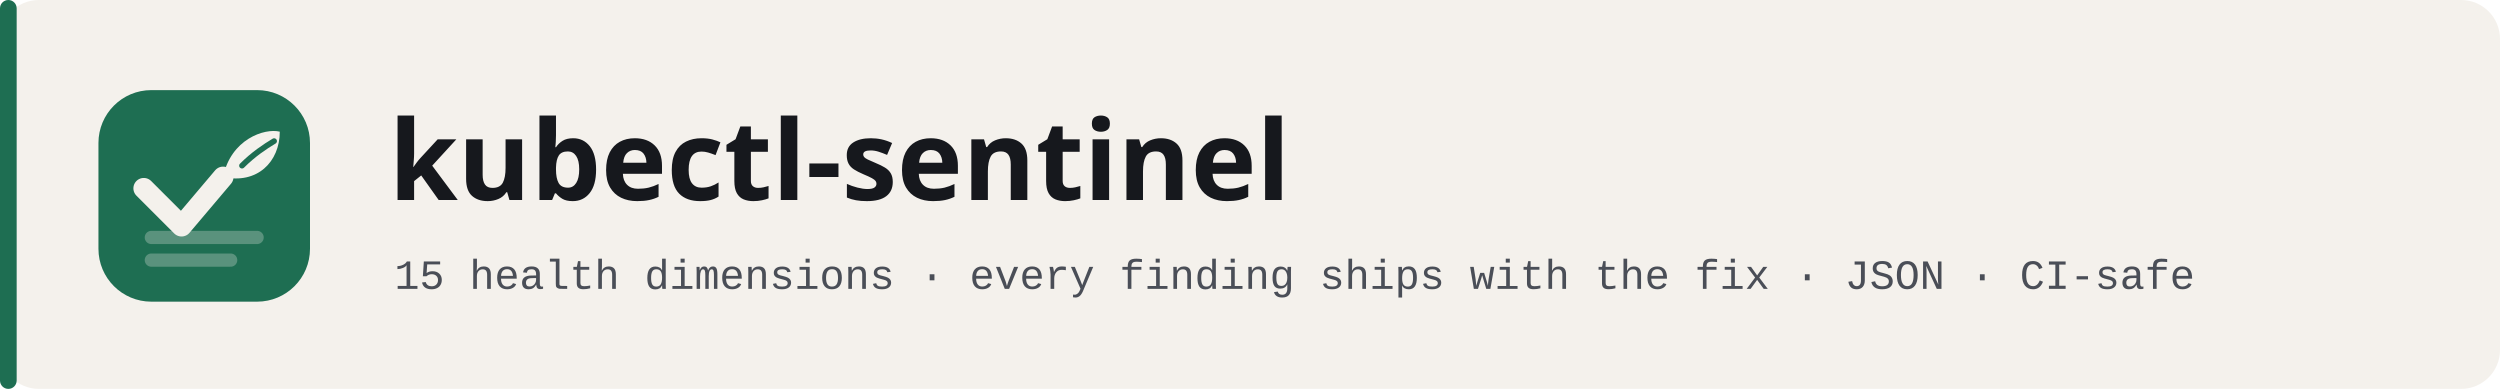
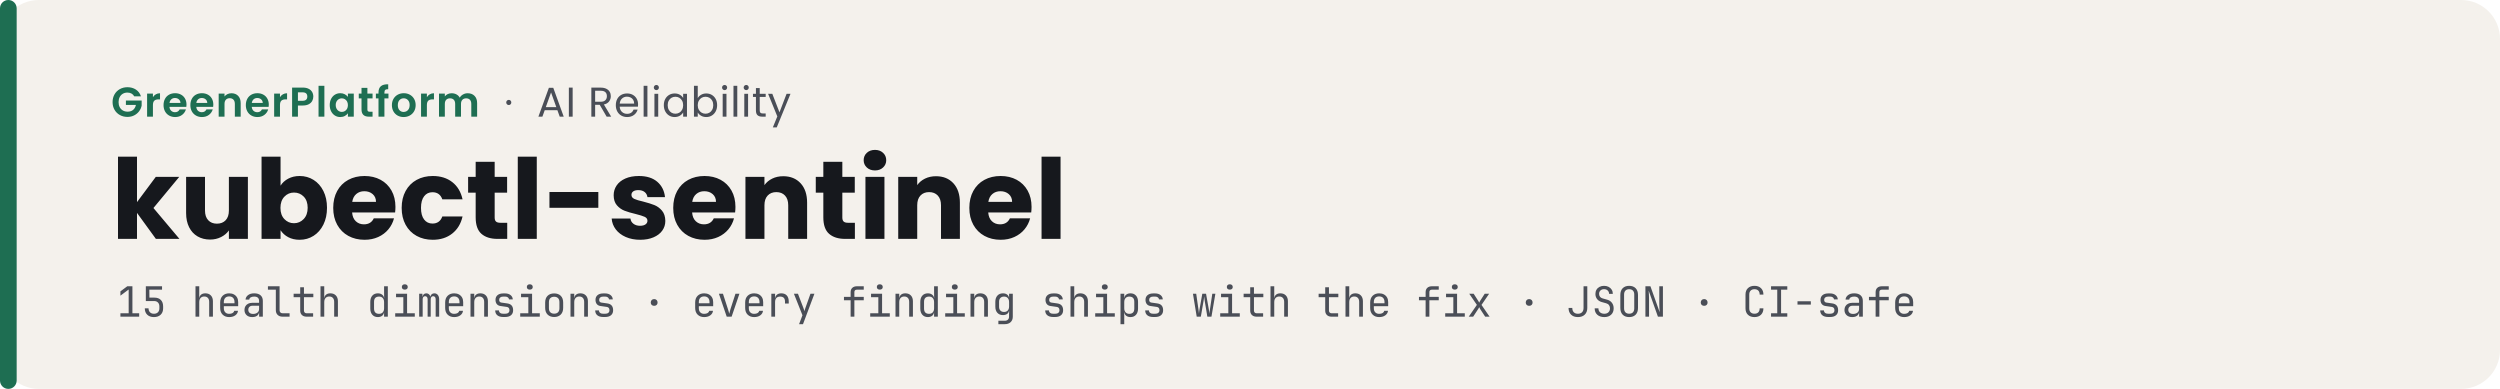
- <svg xmlns="http://www.w3.org/2000/svg" viewBox="0 0 900 140" width="900" height="140">
+ <svg xmlns="http://www.w3.org/2000/svg" viewBox="0 0 900 140" width="900" height="140" role="img" aria-label="kubectl-sentinel — GreenerPlatform">
  <rect width="900" height="140" rx="14" fill="#F4F1EC" />
  <rect x="0" y="0" width="6" height="140" rx="3" fill="#1E6E52" />
-   <g transform="translate(30,27) scale(0.68)">
-     <rect x="8" y="8" width="112" height="112" rx="28" fill="#1E6E52" />
-     <g fill="none" stroke="#F4F1EC" stroke-width="7" stroke-linecap="round" opacity="0.28">
-       <line x1="36" y1="86" x2="92" y2="86" />
-       <line x1="36" y1="98" x2="78" y2="98" />
-     </g>
-     <path d="M32 60 L52 80 L74 54" fill="none" stroke="#F4F1EC" stroke-width="11" stroke-linecap="round" stroke-linejoin="round" />
-     <path d="M74 54 C 78 34, 96 28, 104 30 C 104 46, 92 58, 74 54 Z" fill="#F4F1EC" />
-     <path d="M84 48 C 90 42, 96 38, 101 35" fill="none" stroke="#1E6E52" stroke-width="3" stroke-linecap="round" />
-   </g>
-   <text x="140" y="72" font-family="'Poppins','Segoe UI',system-ui,sans-serif" font-size="40" font-weight="700" fill="#16181D">kubectl-sentinel</text>
-   <text x="142" y="104" font-family="'JetBrains Mono','Courier New',monospace" font-size="15" fill="#4A4E57">15 health dimensions · every finding ships with the fix · JSON · CI-safe</text>
+   <path d="M48.325 34.68Q47.965 34.02 47.335 33.675Q46.705 33.33 45.865 33.33Q44.935 33.33 44.215 33.75Q43.495 34.17 43.09 34.95Q42.685 35.73 42.685 36.75Q42.685 37.8 43.097 38.58Q43.51 39.36 44.245 39.78Q44.98 40.2 45.955 40.2Q47.155 40.2 47.92 39.562Q48.685 38.925 48.925 37.785H45.325V36.18H50.995V38.01Q50.785 39.105 50.095 40.035Q49.405 40.965 48.317 41.528Q47.23 42.09 45.88 42.09Q44.365 42.09 43.142 41.407Q41.92 40.725 41.222 39.51Q40.525 38.295 40.525 36.75Q40.525 35.205 41.222 33.983Q41.92 32.76 43.142 32.078Q44.365 31.395 45.865 31.395Q47.635 31.395 48.94 32.258Q50.245 33.12 50.74 34.68Z M57.605 33.57V35.775H57.05Q56.06 35.775 55.558 36.24Q55.055 36.705 55.055 37.86V42.0H52.955V33.69H55.055V34.98Q55.46 34.32 56.112 33.945Q56.765 33.57 57.605 33.57Z M67.08 38.475H61.005Q61.08 39.375 61.635 39.885Q62.19 40.395 63 40.395Q64.17 40.395 64.665 39.39H66.93Q66.57 40.59 65.55 41.362Q64.53 42.135 63.045 42.135Q61.845 42.135 60.892 41.602Q59.94 41.07 59.407 40.095Q58.875 39.12 58.875 37.845Q58.875 36.555 59.4 35.58Q59.925 34.605 60.87 34.08Q61.815 33.555 63.045 33.555Q64.23 33.555 65.167 34.065Q66.105 34.575 66.623 35.513Q67.14 36.45 67.14 37.665Q67.14 38.115 67.08 38.475ZM64.965 37.065Q64.95 36.255 64.38 35.767Q63.81 35.28 62.985 35.28Q62.205 35.28 61.672 35.752Q61.14 36.225 61.02 37.065Z M76.735 38.475H70.66Q70.735 39.375 71.29 39.885Q71.845 40.395 72.655 40.395Q73.825 40.395 74.32 39.39H76.585Q76.225 40.59 75.205 41.362Q74.185 42.135 72.7 42.135Q71.5 42.135 70.547 41.602Q69.595 41.07 69.062 40.095Q68.53 39.12 68.53 37.845Q68.53 36.555 69.055 35.58Q69.58 34.605 70.525 34.08Q71.47 33.555 72.7 33.555Q73.885 33.555 74.822 34.065Q75.76 34.575 76.278 35.513Q76.795 36.45 76.795 37.665Q76.795 38.115 76.735 38.475ZM74.62 37.065Q74.605 36.255 74.035 35.767Q73.465 35.28 72.64 35.28Q71.86 35.28 71.328 35.752Q70.795 36.225 70.675 37.065Z M86.645 37.125V42.0H84.545V37.41Q84.545 36.42 84.05 35.888Q83.555 35.355 82.7 35.355Q81.83 35.355 81.328 35.888Q80.825 36.42 80.825 37.41V42.0H78.725V33.69H80.825V34.725Q81.245 34.185 81.898 33.877Q82.55 33.57 83.33 33.57Q84.815 33.57 85.73 34.508Q86.645 35.445 86.645 37.125Z M96.705 38.475H90.63Q90.705 39.375 91.26 39.885Q91.815 40.395 92.625 40.395Q93.795 40.395 94.29 39.39H96.555Q96.195 40.59 95.175 41.362Q94.155 42.135 92.67 42.135Q91.47 42.135 90.517 41.602Q89.565 41.07 89.032 40.095Q88.5 39.12 88.5 37.845Q88.5 36.555 89.025 35.58Q89.55 34.605 90.495 34.08Q91.44 33.555 92.67 33.555Q93.855 33.555 94.792 34.065Q95.73 34.575 96.248 35.513Q96.765 36.45 96.765 37.665Q96.765 38.115 96.705 38.475ZM94.59 37.065Q94.575 36.255 94.005 35.767Q93.435 35.28 92.61 35.28Q91.83 35.28 91.297 35.752Q90.765 36.225 90.645 37.065Z M103.345 33.57V35.775H102.79Q101.8 35.775 101.297 36.24Q100.795 36.705 100.795 37.86V42.0H98.695V33.69H100.795V34.98Q101.2 34.32 101.852 33.945Q102.505 33.57 103.345 33.57Z M109.01 37.98H107.255V42.0H105.155V31.53H109.01Q110.225 31.53 111.08 31.95Q111.935 32.37 112.362 33.105Q112.79 33.84 112.79 34.77Q112.79 35.61 112.392 36.345Q111.995 37.08 111.147 37.53Q110.3 37.98 109.01 37.98ZM110.63 34.77Q110.63 33.24 108.92 33.24H107.255V36.285H108.92Q109.79 36.285 110.21 35.888Q110.63 35.49 110.63 34.77Z M116.775 30.9V42.0H114.675V30.9Z M122.5 33.555Q123.43 33.555 124.127 33.93Q124.825 34.305 125.245 34.875V33.69H127.36V42.0H125.245V40.785Q124.84 41.37 124.127 41.752Q123.415 42.135 122.485 42.135Q121.435 42.135 120.572 41.595Q119.71 41.055 119.207 40.073Q118.705 39.09 118.705 37.815Q118.705 36.555 119.207 35.58Q119.71 34.605 120.572 34.08Q121.435 33.555 122.5 33.555ZM123.04 35.4Q122.455 35.4 121.96 35.685Q121.465 35.97 121.157 36.517Q120.85 37.065 120.85 37.815Q120.85 38.565 121.157 39.127Q121.465 39.69 121.967 39.99Q122.47 40.29 123.04 40.29Q123.625 40.29 124.135 39.998Q124.645 39.705 124.945 39.157Q125.245 38.61 125.245 37.845Q125.245 37.08 124.945 36.532Q124.645 35.985 124.135 35.692Q123.625 35.4 123.04 35.4Z M132.26 35.415V39.435Q132.26 39.855 132.462 40.042Q132.665 40.23 133.145 40.23H134.12V42.0H132.8Q130.145 42.0 130.145 39.42V35.415H129.155V33.69H130.145V31.635H132.26V33.69H134.12V35.415Z M139.845 35.415H138.39V42.0H136.26V35.415H135.315V33.69H136.26V33.27Q136.26 31.74 137.13 31.02Q138 30.3 139.755 30.345V32.115Q138.99 32.1 138.69 32.37Q138.39 32.64 138.39 33.345V33.69H139.845Z M141.085 37.845Q141.085 36.57 141.647 35.595Q142.21 34.62 143.185 34.087Q144.16 33.555 145.36 33.555Q146.56 33.555 147.535 34.087Q148.51 34.62 149.072 35.595Q149.635 36.57 149.635 37.845Q149.635 39.12 149.058 40.095Q148.48 41.07 147.498 41.602Q146.515 42.135 145.3 42.135Q144.1 42.135 143.14 41.602Q142.18 41.07 141.632 40.095Q141.085 39.12 141.085 37.845ZM147.475 37.845Q147.475 36.66 146.852 36.022Q146.23 35.385 145.33 35.385Q144.43 35.385 143.822 36.022Q143.215 36.66 143.215 37.845Q143.215 39.03 143.807 39.668Q144.4 40.305 145.3 40.305Q145.87 40.305 146.373 40.028Q146.875 39.75 147.175 39.195Q147.475 38.64 147.475 37.845Z M156.23 33.57V35.775H155.675Q154.685 35.775 154.182 36.24Q153.68 36.705 153.68 37.86V42.0H151.58V33.69H153.68V34.98Q154.085 34.32 154.737 33.945Q155.39 33.57 156.23 33.57Z M171.765 37.125V42.0H169.665V37.41Q169.665 36.435 169.17 35.918Q168.675 35.4 167.82 35.4Q166.965 35.4 166.462 35.918Q165.96 36.435 165.96 37.41V42.0H163.86V37.41Q163.86 36.435 163.365 35.918Q162.87 35.4 162.015 35.4Q161.145 35.4 160.642 35.918Q160.14 36.435 160.14 37.41V42.0H158.04V33.69H160.14V34.695Q160.545 34.17 161.182 33.87Q161.82 33.57 162.585 33.57Q163.56 33.57 164.325 33.983Q165.09 34.395 165.51 35.16Q165.915 34.44 166.687 34.005Q167.46 33.57 168.36 33.57Q169.89 33.57 170.827 34.508Q171.765 35.445 171.765 37.125Z" fill="#1E6E52" />
+   <path d="M182.24 36.885Q182.24 36.495 182.51 36.225Q182.78 35.955 183.17 35.955Q183.545 35.955 183.807 36.225Q184.07 36.495 184.07 36.885Q184.07 37.275 183.807 37.545Q183.545 37.815 183.17 37.815Q182.78 37.815 182.51 37.545Q182.24 37.275 182.24 36.885Z M200.66 39.675H196.1L195.26 42.0H193.82L197.6 31.605H199.175L202.94 42.0H201.5ZM200.27 38.565 198.38 33.285 196.49 38.565Z M206.155 31.545V42.0H204.79V31.545Z M218.39 42.0 215.9 37.725H214.25V42.0H212.885V31.545H216.26Q217.445 31.545 218.262 31.95Q219.08 32.355 219.485 33.045Q219.89 33.735 219.89 34.62Q219.89 35.7 219.267 36.525Q218.645 37.35 217.4 37.62L220.025 42.0ZM214.25 36.63H216.26Q217.37 36.63 217.925 36.082Q218.48 35.535 218.48 34.62Q218.48 33.69 217.932 33.18Q217.385 32.67 216.26 32.67H214.25Z M229.66 38.4H223.09Q223.165 39.615 223.922 40.297Q224.68 40.98 225.76 40.98Q226.645 40.98 227.237 40.567Q227.83 40.155 228.07 39.465H229.54Q229.21 40.65 228.22 41.392Q227.23 42.135 225.76 42.135Q224.59 42.135 223.667 41.61Q222.745 41.085 222.22 40.117Q221.695 39.15 221.695 37.875Q221.695 36.6 222.205 35.64Q222.715 34.68 223.637 34.162Q224.56 33.645 225.76 33.645Q226.93 33.645 227.83 34.155Q228.73 34.665 229.217 35.558Q229.705 36.45 229.705 37.575Q229.705 37.965 229.66 38.4ZM225.7 34.8Q224.665 34.8 223.937 35.46Q223.21 36.12 223.105 37.29H228.295Q228.295 36.51 227.95 35.947Q227.605 35.385 227.012 35.093Q226.42 34.8 225.7 34.8Z M233.07 30.9V42.0H231.705V30.9Z M235.37 31.515Q235.37 31.125 235.64 30.855Q235.91 30.585 236.3 30.585Q236.675 30.585 236.937 30.855Q237.2 31.125 237.2 31.515Q237.2 31.905 236.937 32.175Q236.675 32.445 236.3 32.445Q235.91 32.445 235.64 32.175Q235.37 31.905 235.37 31.515ZM236.96 33.78V42.0H235.595V33.78Z M242.875 33.645Q243.955 33.645 244.75 34.11Q245.545 34.575 245.935 35.28V33.78H247.315V42.0H245.935V40.47Q245.53 41.19 244.727 41.662Q243.925 42.135 242.86 42.135Q241.765 42.135 240.88 41.595Q239.995 41.055 239.485 40.08Q238.975 39.105 238.975 37.86Q238.975 36.6 239.485 35.648Q239.995 34.695 240.887 34.17Q241.78 33.645 242.875 33.645ZM243.145 34.83Q242.38 34.83 241.75 35.19Q241.12 35.55 240.745 36.24Q240.37 36.93 240.37 37.86Q240.37 38.805 240.745 39.502Q241.12 40.2 241.75 40.568Q242.38 40.935 243.145 40.935Q243.91 40.935 244.547 40.568Q245.185 40.2 245.56 39.502Q245.935 38.805 245.935 37.875Q245.935 36.945 245.56 36.255Q245.185 35.565 244.547 35.197Q243.91 34.83 243.145 34.83Z M254.265 33.645Q255.375 33.645 256.26 34.17Q257.145 34.695 257.655 35.648Q258.165 36.6 258.165 37.86Q258.165 39.105 257.655 40.08Q257.145 41.055 256.252 41.595Q255.36 42.135 254.265 42.135Q253.2 42.135 252.397 41.67Q251.595 41.205 251.19 40.485V42.0H249.825V30.9H251.19V35.31Q251.61 34.575 252.42 34.11Q253.23 33.645 254.265 33.645ZM253.98 34.83Q253.23 34.83 252.592 35.197Q251.955 35.565 251.572 36.263Q251.19 36.96 251.19 37.875Q251.19 38.805 251.572 39.502Q251.955 40.2 252.592 40.568Q253.23 40.935 253.98 40.935Q254.745 40.935 255.382 40.568Q256.02 40.2 256.395 39.502Q256.77 38.805 256.77 37.86Q256.77 36.93 256.395 36.24Q256.02 35.55 255.382 35.19Q254.745 34.83 253.98 34.83Z M259.94 31.515Q259.94 31.125 260.21 30.855Q260.48 30.585 260.87 30.585Q261.245 30.585 261.507 30.855Q261.77 31.125 261.77 31.515Q261.77 31.905 261.507 32.175Q261.245 32.445 260.87 32.445Q260.48 32.445 260.21 32.175Q259.94 31.905 259.94 31.515ZM261.53 33.78V42.0H260.165V33.78Z M265.42 30.9V42.0H264.055V30.9Z M267.72 31.515Q267.72 31.125 267.99 30.855Q268.26 30.585 268.65 30.585Q269.025 30.585 269.287 30.855Q269.55 31.125 269.55 31.515Q269.55 31.905 269.287 32.175Q269.025 32.445 268.65 32.445Q268.26 32.445 267.99 32.175Q267.72 31.905 267.72 31.515ZM269.31 33.78V42.0H267.945V33.78Z M273.5 34.905V39.75Q273.5 40.35 273.755 40.597Q274.01 40.845 274.64 40.845H275.645V42.0H274.415Q273.275 42.0 272.705 41.475Q272.135 40.95 272.135 39.75V34.905H271.07V33.78H272.135V31.71H273.5V33.78H275.645V34.905Z M284.575 33.78 279.625 45.87H278.215L279.835 41.91L276.52 33.78H278.035L280.615 40.44L283.165 33.78Z" fill="#4A4E57" />
+   <path d="M56.12 86.0 49.32 76.64V86.0H42.48V56.4H49.32V72.76L56.08 63.68H64.52L55.24 74.88L64.6 86.0Z M89.24 63.68V86.0H82.4V82.96Q81.36 84.44 79.58 85.34Q77.8 86.24 75.64 86.24Q73.08 86.24 71.12 85.1Q69.16 83.96 68.08 81.8Q67.0 79.64 67.0 76.72V63.68H73.8V75.8Q73.8 78.04 74.96 79.28Q76.12 80.52 78.08 80.52Q80.08 80.52 81.24 79.28Q82.4 78.04 82.4 75.8V63.68Z M107.88 63.36Q110.64 63.36 112.88 64.76Q115.12 66.16 116.42 68.76Q117.72 71.36 117.72 74.8Q117.72 78.24 116.42 80.86Q115.12 83.48 112.88 84.9Q110.64 86.32 107.88 86.32Q105.52 86.32 103.76 85.38Q102.0 84.44 101.0 82.88V86.0H94.16V56.4H101.0V66.84Q101.96 65.28 103.76 64.32Q105.56 63.36 107.88 63.36ZM105.84 69.32Q103.8 69.32 102.38 70.8Q100.96 72.28 100.96 74.84Q100.96 77.4 102.38 78.88Q103.8 80.36 105.84 80.36Q107.88 80.36 109.32 78.86Q110.76 77.36 110.76 74.8Q110.76 72.24 109.34 70.78Q107.92 69.32 105.84 69.32Z M142.24 76.48H126.76Q126.92 78.56 128.1 79.66Q129.28 80.76 131.0 80.76Q133.56 80.76 134.56 78.6H141.84Q141.28 80.8 139.82 82.56Q138.36 84.32 136.16 85.32Q133.96 86.32 131.24 86.32Q127.96 86.32 125.4 84.92Q122.84 83.52 121.4 80.92Q119.96 78.32 119.96 74.84Q119.96 71.36 121.38 68.76Q122.8 66.16 125.36 64.76Q127.92 63.36 131.24 63.36Q134.48 63.36 137.0 64.72Q139.52 66.08 140.94 68.6Q142.36 71.12 142.36 74.48Q142.36 75.44 142.24 76.48ZM135.36 72.68Q135.36 70.92 134.16 69.88Q132.96 68.84 131.16 68.84Q129.44 68.84 128.26 69.84Q127.08 70.84 126.8 72.68Z M155.8 63.36Q160 63.36 162.82 65.56Q165.64 67.76 166.52 71.76H159.24Q158.32 69.2 155.68 69.2Q153.8 69.2 152.68 70.66Q151.56 72.12 151.56 74.84Q151.56 77.56 152.68 79.02Q153.8 80.48 155.68 80.48Q158.32 80.48 159.24 77.92H166.52Q165.64 81.84 162.8 84.08Q159.96 86.32 155.8 86.32Q152.52 86.32 149.98 84.92Q147.44 83.52 146.02 80.92Q144.6 78.32 144.6 74.84Q144.6 71.36 146.02 68.76Q147.44 66.16 149.98 64.76Q152.52 63.36 155.8 63.36Z M182.6 80.2V86.0H179.12Q175.4 86.0 173.32 84.18Q171.24 82.36 171.24 78.24V69.36H168.52V63.68H171.24V58.24H178.08V63.68H182.56V69.36H178.08V78.32Q178.08 79.32 178.56 79.76Q179.04 80.2 180.16 80.2Z M193.24 56.4V86.0H186.4V56.4Z M215.4 69.12V74.8H197.8V69.12Z M220.2 78.68H226.96Q227.08 79.84 228.04 80.56Q229 81.28 230.4 81.28Q231.68 81.28 232.38 80.78Q233.08 80.28 233.08 79.48Q233.08 78.52 232.08 78.06Q231.08 77.6 228.84 77.04Q226.44 76.48 224.84 75.86Q223.24 75.24 222.08 73.9Q220.92 72.56 220.92 70.28Q220.92 68.36 221.98 66.78Q223.04 65.2 225.1 64.28Q227.16 63.36 230 63.36Q234.2 63.36 236.62 65.44Q239.04 67.52 239.4 70.96H233.08Q232.92 69.8 232.06 69.12Q231.2 68.44 229.8 68.44Q228.6 68.44 227.96 68.9Q227.32 69.36 227.32 70.16Q227.32 71.12 228.34 71.6Q229.36 72.08 231.52 72.56Q234 73.2 235.56 73.82Q237.12 74.44 238.3 75.82Q239.48 77.2 239.52 79.52Q239.52 81.48 238.42 83.02Q237.32 84.56 235.26 85.44Q233.2 86.32 230.48 86.32Q227.56 86.32 225.28 85.32Q223 84.32 221.68 82.58Q220.36 80.84 220.2 78.68Z M264.64 76.48H249.16Q249.32 78.56 250.5 79.66Q251.68 80.76 253.4 80.76Q255.96 80.76 256.96 78.6H264.24Q263.68 80.8 262.22 82.56Q260.76 84.32 258.56 85.32Q256.36 86.32 253.64 86.32Q250.36 86.32 247.8 84.92Q245.24 83.52 243.8 80.92Q242.36 78.32 242.36 74.84Q242.36 71.36 243.78 68.76Q245.2 66.16 247.76 64.76Q250.32 63.36 253.64 63.36Q256.88 63.36 259.4 64.72Q261.92 66.08 263.34 68.6Q264.76 71.12 264.76 74.48Q264.76 75.44 264.64 76.48ZM257.76 72.68Q257.76 70.92 256.56 69.88Q255.36 68.84 253.56 68.84Q251.84 68.84 250.66 69.84Q249.48 70.84 249.2 72.68Z M290.56 72.96V86.0H283.76V73.88Q283.76 71.64 282.6 70.4Q281.44 69.16 279.48 69.16Q277.52 69.16 276.36 70.4Q275.2 71.64 275.2 73.88V86.0H268.36V63.68H275.2V66.64Q276.24 65.16 278.0 64.3Q279.76 63.44 281.96 63.44Q285.88 63.44 288.22 65.98Q290.56 68.52 290.56 72.96Z M307.76 80.2V86.0H304.28Q300.56 86.0 298.48 84.18Q296.4 82.36 296.4 78.24V69.36H293.68V63.68H296.4V58.24H303.24V63.68H307.72V69.36H303.24V78.32Q303.24 79.32 303.72 79.76Q304.2 80.2 305.32 80.2Z M310.92 57.68Q310.92 56.08 312.06 55.02Q313.2 53.96 315.0 53.96Q316.76 53.96 317.9 55.02Q319.04 56.08 319.04 57.68Q319.04 59.24 317.9 60.3Q316.76 61.36 315.0 61.36Q313.2 61.36 312.06 60.3Q310.92 59.24 310.92 57.68ZM318.4 63.68V86.0H311.56V63.68Z M345.56 72.96V86.0H338.76V73.88Q338.76 71.64 337.6 70.4Q336.44 69.16 334.48 69.16Q332.52 69.16 331.36 70.4Q330.2 71.64 330.2 73.88V86.0H323.36V63.68H330.2V66.64Q331.24 65.16 333.0 64.3Q334.76 63.44 336.96 63.44Q340.88 63.44 343.22 65.98Q345.56 68.52 345.56 72.96Z M371.24 76.48H355.76Q355.92 78.56 357.1 79.66Q358.28 80.76 360.0 80.76Q362.56 80.76 363.56 78.6H370.84Q370.28 80.8 368.82 82.56Q367.36 84.32 365.16 85.32Q362.96 86.32 360.24 86.32Q356.96 86.32 354.4 84.92Q351.84 83.52 350.4 80.92Q348.96 78.32 348.96 74.84Q348.96 71.36 350.38 68.76Q351.8 66.16 354.36 64.76Q356.92 63.36 360.24 63.36Q363.48 63.36 366.0 64.72Q368.52 66.08 369.94 68.6Q371.36 71.12 371.36 74.48Q371.36 75.44 371.24 76.48ZM364.36 72.68Q364.36 70.92 363.16 69.88Q361.96 68.84 360.16 68.84Q358.44 68.84 357.26 69.84Q356.08 70.84 355.8 72.68Z M381.8 56.4V86.0H374.96V56.4Z" fill="#16181D" />
+   <path d="M43.35 114.0V112.77H46.32V104.22L43.35 106.44V104.895L45.825 103.05H47.67V112.77H50.1V114.0Z M55.41 114.15Q53.895 114.15 53.01 113.303Q52.125 112.455 52.125 111.0H53.475Q53.475 111.9 54.0 112.425Q54.525 112.95 55.425 112.95Q56.325 112.95 56.85 112.425Q57.375 111.9 57.375 111.0V110.325Q57.375 109.425 56.865 108.9Q56.355 108.375 55.485 108.375H52.5V103.05H58.335V104.28H53.76L53.79 107.145H55.56Q57.075 107.145 57.9 107.977Q58.725 108.81 58.725 110.325V111.0Q58.725 112.455 57.832 113.303Q56.94 114.15 55.41 114.15Z M70.38 114.0V103.05H71.73V107.325H71.745Q71.85 106.5 72.42 106.05Q72.99 105.6 73.935 105.6Q75.18 105.6 75.915 106.365Q76.65 107.13 76.65 108.45V114.0H75.3V108.675Q75.3 107.745 74.828 107.243Q74.355 106.74 73.545 106.74Q72.705 106.74 72.218 107.265Q71.73 107.79 71.73 108.75V114.0Z M82.5 114.15Q81.045 114.15 80.153 113.273Q79.26 112.395 79.26 110.85V108.9Q79.26 107.355 80.153 106.477Q81.045 105.6 82.5 105.6Q83.475 105.6 84.203 105.99Q84.93 106.38 85.335 107.085Q85.74 107.79 85.74 108.75V110.22H80.58V111.0Q80.58 111.915 81.105 112.448Q81.63 112.98 82.5 112.98Q83.25 112.98 83.737 112.688Q84.225 112.395 84.33 111.9H85.68Q85.545 112.935 84.675 113.543Q83.805 114.15 82.5 114.15ZM80.58 109.17H84.42V108.75Q84.42 107.775 83.918 107.243Q83.415 106.71 82.5 106.71Q81.585 106.71 81.082 107.243Q80.58 107.775 80.58 108.75Z M90.78 114.15Q89.505 114.15 88.755 113.438Q88.005 112.725 88.005 111.57Q88.005 110.805 88.35 110.235Q88.695 109.665 89.31 109.343Q89.925 109.02 90.72 109.02H93.27V108.375Q93.27 106.77 91.515 106.77Q90.735 106.77 90.255 107.055Q89.775 107.34 89.745 107.85H88.395Q88.47 106.875 89.303 106.237Q90.135 105.6 91.515 105.6Q93.015 105.6 93.817 106.32Q94.62 107.04 94.62 108.33V114.0H93.285V112.5H93.255Q93.135 113.265 92.49 113.708Q91.845 114.15 90.78 114.15ZM91.11 113.01Q92.1 113.01 92.685 112.53Q93.27 112.05 93.27 111.225V110.07H90.87Q90.21 110.07 89.797 110.468Q89.385 110.865 89.385 111.525Q89.385 112.215 89.843 112.613Q90.3 113.01 91.11 113.01Z M101.7 114.0Q100.605 114.0 99.953 113.362Q99.3 112.725 99.3 111.675V104.28H96.45V103.05H100.65V111.675Q100.65 112.185 100.935 112.477Q101.22 112.77 101.7 112.77H104.25V114.0Z M110.325 114.0Q109.305 114.0 108.69 113.407Q108.075 112.815 108.075 111.825V106.98H105.705V105.75H108.075V103.425H109.425V105.75H112.8V106.98H109.425V111.825Q109.425 112.245 109.672 112.507Q109.92 112.77 110.325 112.77H112.725V114.0Z M115.38 114.0V103.05H116.73V107.325H116.745Q116.85 106.5 117.42 106.05Q117.99 105.6 118.935 105.6Q120.18 105.6 120.915 106.365Q121.65 107.13 121.65 108.45V114.0H120.3V108.675Q120.3 107.745 119.828 107.243Q119.355 106.74 118.545 106.74Q117.705 106.74 117.218 107.265Q116.73 107.79 116.73 108.75V114.0Z M136.02 114.15Q134.79 114.15 134.048 113.325Q133.305 112.5 133.305 111.09V108.675Q133.305 107.25 134.04 106.425Q134.775 105.6 136.02 105.6Q136.95 105.6 137.558 106.065Q138.165 106.53 138.285 107.325H138.3L138.27 105.45V103.05H139.62V114.0H138.27V112.425H138.255Q138.15 113.235 137.55 113.692Q136.95 114.15 136.02 114.15ZM136.47 112.98Q137.31 112.98 137.79 112.455Q138.27 111.93 138.27 111.0V108.75Q138.27 107.82 137.79 107.295Q137.31 106.77 136.47 106.77Q135.615 106.77 135.135 107.213Q134.655 107.655 134.655 108.675V111.075Q134.655 112.08 135.135 112.53Q135.615 112.98 136.47 112.98Z M142.275 114.0V112.77H145.2V106.98H142.575V105.75H146.55V112.77H149.325V114.0ZM145.725 104.265Q145.23 104.265 144.945 104.01Q144.66 103.755 144.66 103.32Q144.66 102.87 144.945 102.608Q145.23 102.345 145.725 102.345Q146.22 102.345 146.505 102.608Q146.79 102.87 146.79 103.32Q146.79 103.755 146.505 104.01Q146.22 104.265 145.725 104.265Z M150.9 114.0V105.75H152.07V106.845H152.1Q152.175 106.29 152.543 105.945Q152.91 105.6 153.48 105.6Q154.02 105.6 154.395 105.915Q154.77 106.23 154.935 106.77H154.95Q155.055 106.23 155.423 105.915Q155.79 105.6 156.36 105.6Q157.155 105.6 157.627 106.192Q158.1 106.785 158.1 107.73V114.0H156.84V107.715Q156.84 107.22 156.6 106.928Q156.36 106.635 155.94 106.635Q155.535 106.635 155.295 106.92Q155.055 107.205 155.055 107.7V114.0H153.945V107.715Q153.945 107.22 153.705 106.928Q153.465 106.635 153.06 106.635Q152.64 106.635 152.4 106.92Q152.16 107.205 152.16 107.7V114.0Z M163.5 114.15Q162.045 114.15 161.152 113.273Q160.26 112.395 160.26 110.85V108.9Q160.26 107.355 161.152 106.477Q162.045 105.6 163.5 105.6Q164.475 105.6 165.202 105.99Q165.93 106.38 166.335 107.085Q166.74 107.79 166.74 108.75V110.22H161.58V111.0Q161.58 111.915 162.105 112.448Q162.63 112.98 163.5 112.98Q164.25 112.98 164.738 112.688Q165.225 112.395 165.33 111.9H166.68Q166.545 112.935 165.675 113.543Q164.805 114.15 163.5 114.15ZM161.58 109.17H165.42V108.75Q165.42 107.775 164.917 107.243Q164.415 106.71 163.5 106.71Q162.585 106.71 162.083 107.243Q161.58 107.775 161.58 108.75Z M169.38 114.0V105.75H170.73V107.325H170.745Q170.85 106.5 171.42 106.05Q171.99 105.6 172.935 105.6Q174.18 105.6 174.915 106.365Q175.65 107.13 175.65 108.45V114.0H174.3V108.69Q174.3 107.745 173.827 107.243Q173.355 106.74 172.545 106.74Q171.705 106.74 171.218 107.265Q170.73 107.79 170.73 108.75V114.0Z M181.17 114.12Q179.79 114.12 179.032 113.498Q178.275 112.875 178.275 111.735H179.625Q179.625 112.305 180.03 112.627Q180.435 112.95 181.17 112.95H181.83Q182.58 112.95 182.993 112.62Q183.405 112.29 183.405 111.69Q183.405 110.625 182.43 110.49L180.15 110.16Q179.31 110.04 178.845 109.463Q178.38 108.885 178.38 107.94Q178.38 106.86 179.123 106.245Q179.865 105.63 181.17 105.63H181.83Q183.03 105.63 183.787 106.222Q184.545 106.815 184.605 107.775H183.24Q183.21 107.34 182.827 107.055Q182.445 106.77 181.83 106.77H181.17Q180.48 106.77 180.09 107.085Q179.7 107.4 179.7 107.94Q179.7 108.81 180.495 108.93L182.625 109.23Q184.725 109.53 184.725 111.69Q184.725 112.845 183.968 113.483Q183.21 114.12 181.83 114.12Z M187.275 114.0V112.77H190.2V106.98H187.575V105.75H191.55V112.77H194.325V114.0ZM190.725 104.265Q190.23 104.265 189.945 104.01Q189.66 103.755 189.66 103.32Q189.66 102.87 189.945 102.608Q190.23 102.345 190.725 102.345Q191.22 102.345 191.505 102.608Q191.79 102.87 191.79 103.32Q191.79 103.755 191.505 104.01Q191.22 104.265 190.725 104.265Z M199.5 114.12Q198.015 114.12 197.137 113.25Q196.26 112.38 196.26 110.82V108.93Q196.26 107.355 197.13 106.493Q198.0 105.63 199.5 105.63Q201.0 105.63 201.87 106.493Q202.74 107.355 202.74 108.93V110.82Q202.74 112.38 201.863 113.25Q200.985 114.12 199.5 114.12ZM199.5 112.92Q200.385 112.92 200.887 112.425Q201.39 111.93 201.39 110.97V108.78Q201.39 107.82 200.887 107.325Q200.385 106.83 199.5 106.83Q198.63 106.83 198.12 107.325Q197.61 107.82 197.61 108.78V110.97Q197.61 111.93 198.12 112.425Q198.63 112.92 199.5 112.92Z M205.38 114.0V105.75H206.73V107.325H206.745Q206.85 106.5 207.42 106.05Q207.99 105.6 208.935 105.6Q210.18 105.6 210.915 106.365Q211.65 107.13 211.65 108.45V114.0H210.3V108.69Q210.3 107.745 209.827 107.243Q209.355 106.74 208.545 106.74Q207.705 106.74 207.218 107.265Q206.73 107.79 206.73 108.75V114.0Z M217.17 114.12Q215.79 114.12 215.032 113.498Q214.275 112.875 214.275 111.735H215.625Q215.625 112.305 216.03 112.627Q216.435 112.95 217.17 112.95H217.83Q218.58 112.95 218.993 112.62Q219.405 112.29 219.405 111.69Q219.405 110.625 218.43 110.49L216.15 110.16Q215.31 110.04 214.845 109.463Q214.38 108.885 214.38 107.94Q214.38 106.86 215.123 106.245Q215.865 105.63 217.17 105.63H217.83Q219.03 105.63 219.787 106.222Q220.545 106.815 220.605 107.775H219.24Q219.21 107.34 218.827 107.055Q218.445 106.77 217.83 106.77H217.17Q216.48 106.77 216.09 107.085Q215.7 107.4 215.7 107.94Q215.7 108.81 216.495 108.93L218.625 109.23Q220.725 109.53 220.725 111.69Q220.725 112.845 219.968 113.483Q219.21 114.12 217.83 114.12Z M235.5 110.1Q234.945 110.1 234.608 109.77Q234.27 109.44 234.27 108.915Q234.27 108.36 234.608 108.015Q234.945 107.67 235.5 107.67Q236.055 107.67 236.392 108.015Q236.73 108.36 236.73 108.915Q236.73 109.44 236.392 109.77Q236.055 110.1 235.5 110.1Z M253.5 114.15Q252.045 114.15 251.152 113.273Q250.26 112.395 250.26 110.85V108.9Q250.26 107.355 251.152 106.477Q252.045 105.6 253.5 105.6Q254.475 105.6 255.202 105.99Q255.93 106.38 256.335 107.085Q256.74 107.79 256.74 108.75V110.22H251.58V111.0Q251.58 111.915 252.105 112.448Q252.63 112.98 253.5 112.98Q254.25 112.98 254.738 112.688Q255.225 112.395 255.33 111.9H256.68Q256.545 112.935 255.675 113.543Q254.805 114.15 253.5 114.15ZM251.58 109.17H255.42V108.75Q255.42 107.775 254.917 107.243Q254.415 106.71 253.5 106.71Q252.585 106.71 252.083 107.243Q251.58 107.775 251.58 108.75Z M261.615 114.0 258.81 105.75H260.265L262.065 111.3Q262.23 111.795 262.35 112.252Q262.47 112.71 262.53 112.965Q262.605 112.71 262.71 112.252Q262.815 111.795 262.965 111.3L264.765 105.75H266.19L263.385 114.0Z M271.5 114.15Q270.045 114.15 269.153 113.273Q268.26 112.395 268.26 110.85V108.9Q268.26 107.355 269.153 106.477Q270.045 105.6 271.5 105.6Q272.475 105.6 273.202 105.99Q273.93 106.38 274.335 107.085Q274.74 107.79 274.74 108.75V110.22H269.58V111.0Q269.58 111.915 270.105 112.448Q270.63 112.98 271.5 112.98Q272.25 112.98 272.738 112.688Q273.225 112.395 273.33 111.9H274.68Q274.545 112.935 273.675 113.543Q272.805 114.15 271.5 114.15ZM269.58 109.17H273.42V108.75Q273.42 107.775 272.918 107.243Q272.415 106.71 271.5 106.71Q270.585 106.71 270.082 107.243Q269.58 107.775 269.58 108.75Z M277.68 114.0V105.75H279.03V107.325H279.06Q279.165 106.53 279.735 106.065Q280.305 105.6 281.265 105.6Q282.555 105.6 283.252 106.373Q283.95 107.145 283.95 108.57V109.275H282.6V108.57Q282.6 106.77 280.845 106.77Q279.96 106.77 279.495 107.28Q279.03 107.79 279.03 108.75V114.0Z M287.67 116.7 288.885 113.49 285.81 105.75H287.265L289.215 110.85Q289.335 111.15 289.44 111.48Q289.545 111.81 289.59 112.05Q289.635 111.81 289.74 111.48Q289.845 111.15 289.95 110.85L291.765 105.75H293.19L289.08 116.7Z M306.225 114.0V108.105H303.825V106.875H306.225V105.15Q306.225 104.175 306.84 103.612Q307.455 103.05 308.535 103.05H310.95V104.28H308.535Q307.575 104.28 307.575 105.15V106.875H310.95V108.105H307.575V114.0Z M313.275 114.0V112.77H316.2V106.98H313.575V105.75H317.55V112.77H320.325V114.0ZM316.725 104.265Q316.23 104.265 315.945 104.01Q315.66 103.755 315.66 103.32Q315.66 102.87 315.945 102.608Q316.23 102.345 316.725 102.345Q317.22 102.345 317.505 102.608Q317.79 102.87 317.79 103.32Q317.79 103.755 317.505 104.01Q317.22 104.265 316.725 104.265Z M322.38 114.0V105.75H323.73V107.325H323.745Q323.85 106.5 324.42 106.05Q324.99 105.6 325.935 105.6Q327.18 105.6 327.915 106.365Q328.65 107.13 328.65 108.45V114.0H327.3V108.69Q327.3 107.745 326.827 107.243Q326.355 106.74 325.545 106.74Q324.705 106.74 324.217 107.265Q323.73 107.79 323.73 108.75V114.0Z M334.02 114.15Q332.79 114.15 332.048 113.325Q331.305 112.5 331.305 111.09V108.675Q331.305 107.25 332.04 106.425Q332.775 105.6 334.02 105.6Q334.95 105.6 335.558 106.065Q336.165 106.53 336.285 107.325H336.3L336.27 105.45V103.05H337.62V114.0H336.27V112.425H336.255Q336.15 113.235 335.55 113.692Q334.95 114.15 334.02 114.15ZM334.47 112.98Q335.31 112.98 335.79 112.455Q336.27 111.93 336.27 111.0V108.75Q336.27 107.82 335.79 107.295Q335.31 106.77 334.47 106.77Q333.615 106.77 333.135 107.213Q332.655 107.655 332.655 108.675V111.075Q332.655 112.08 333.135 112.53Q333.615 112.98 334.47 112.98Z M340.275 114.0V112.77H343.2V106.98H340.575V105.75H344.55V112.77H347.325V114.0ZM343.725 104.265Q343.23 104.265 342.945 104.01Q342.66 103.755 342.66 103.32Q342.66 102.87 342.945 102.608Q343.23 102.345 343.725 102.345Q344.22 102.345 344.505 102.608Q344.79 102.87 344.79 103.32Q344.79 103.755 344.505 104.01Q344.22 104.265 343.725 104.265Z M349.38 114.0V105.75H350.73V107.325H350.745Q350.85 106.5 351.42 106.05Q351.99 105.6 352.935 105.6Q354.18 105.6 354.915 106.365Q355.65 107.13 355.65 108.45V114.0H354.3V108.69Q354.3 107.745 353.827 107.243Q353.355 106.74 352.545 106.74Q351.705 106.74 351.217 107.265Q350.73 107.79 350.73 108.75V114.0Z M359.415 116.7V115.47H361.74Q362.445 115.47 362.85 115.072Q363.255 114.675 363.255 114.0V113.25L363.285 111.9H363.24Q363.12 112.635 362.535 113.032Q361.95 113.43 361.065 113.43Q359.79 113.43 359.055 112.62Q358.32 111.81 358.32 110.4V108.66Q358.32 107.25 359.055 106.425Q359.79 105.6 361.065 105.6Q361.95 105.6 362.535 106.02Q363.12 106.44 363.24 107.175H363.27V105.75H364.605V114.0Q364.605 115.245 363.832 115.972Q363.06 116.7 361.725 116.7ZM361.47 112.305Q362.31 112.305 362.79 111.78Q363.27 111.255 363.27 110.325V108.75Q363.27 107.82 362.79 107.295Q362.31 106.77 361.47 106.77Q360.615 106.77 360.143 107.265Q359.67 107.76 359.67 108.6V110.475Q359.67 111.315 360.143 111.81Q360.615 112.305 361.47 112.305Z M379.17 114.12Q377.79 114.12 377.033 113.498Q376.275 112.875 376.275 111.735H377.625Q377.625 112.305 378.03 112.627Q378.435 112.95 379.17 112.95H379.83Q380.58 112.95 380.992 112.62Q381.405 112.29 381.405 111.69Q381.405 110.625 380.43 110.49L378.15 110.16Q377.31 110.04 376.845 109.463Q376.38 108.885 376.38 107.94Q376.38 106.86 377.123 106.245Q377.865 105.63 379.17 105.63H379.83Q381.03 105.63 381.788 106.222Q382.545 106.815 382.605 107.775H381.24Q381.21 107.34 380.827 107.055Q380.445 106.77 379.83 106.77H379.17Q378.48 106.77 378.09 107.085Q377.7 107.4 377.7 107.94Q377.7 108.81 378.495 108.93L380.625 109.23Q382.725 109.53 382.725 111.69Q382.725 112.845 381.967 113.483Q381.21 114.12 379.83 114.12Z M385.38 114.0V103.05H386.73V107.325H386.745Q386.85 106.5 387.42 106.05Q387.99 105.6 388.935 105.6Q390.18 105.6 390.915 106.365Q391.65 107.13 391.65 108.45V114.0H390.3V108.675Q390.3 107.745 389.827 107.243Q389.355 106.74 388.545 106.74Q387.705 106.74 387.217 107.265Q386.73 107.79 386.73 108.75V114.0Z M394.275 114.0V112.77H397.2V106.98H394.575V105.75H398.55V112.77H401.325V114.0ZM397.725 104.265Q397.23 104.265 396.945 104.01Q396.66 103.755 396.66 103.32Q396.66 102.87 396.945 102.608Q397.23 102.345 397.725 102.345Q398.22 102.345 398.505 102.608Q398.79 102.87 398.79 103.32Q398.79 103.755 398.505 104.01Q398.22 104.265 397.725 104.265Z M403.38 116.7V105.75H404.73V107.325H404.745Q404.85 106.515 405.45 106.058Q406.05 105.6 406.98 105.6Q408.225 105.6 408.96 106.417Q409.695 107.235 409.695 108.66V111.075Q409.695 112.5 408.96 113.325Q408.225 114.15 406.98 114.15Q406.05 114.15 405.45 113.685Q404.85 113.22 404.745 112.425H404.7L404.73 114.3V116.7ZM406.53 112.98Q407.385 112.98 407.865 112.53Q408.345 112.08 408.345 111.075V108.675Q408.345 107.655 407.865 107.213Q407.385 106.77 406.53 106.77Q405.705 106.77 405.217 107.295Q404.73 107.82 404.73 108.75V111.0Q404.73 111.93 405.217 112.455Q405.705 112.98 406.53 112.98Z M415.17 114.12Q413.79 114.12 413.033 113.498Q412.275 112.875 412.275 111.735H413.625Q413.625 112.305 414.03 112.627Q414.435 112.95 415.17 112.95H415.83Q416.58 112.95 416.992 112.62Q417.405 112.29 417.405 111.69Q417.405 110.625 416.43 110.49L414.15 110.16Q413.31 110.04 412.845 109.463Q412.38 108.885 412.38 107.94Q412.38 106.86 413.123 106.245Q413.865 105.63 415.17 105.63H415.83Q417.03 105.63 417.788 106.222Q418.545 106.815 418.605 107.775H417.24Q417.21 107.34 416.827 107.055Q416.445 106.77 415.83 106.77H415.17Q414.48 106.77 414.09 107.085Q413.7 107.4 413.7 107.94Q413.7 108.81 414.495 108.93L416.625 109.23Q418.725 109.53 418.725 111.69Q418.725 112.845 417.967 113.483Q417.21 114.12 415.83 114.12Z M430.815 114.0 429.465 105.75H430.635L431.475 111.57Q431.52 111.9 431.565 112.297Q431.61 112.695 431.625 112.95Q431.655 112.695 431.692 112.297Q431.73 111.9 431.79 111.57L432.825 105.75H434.175L435.21 111.57Q435.27 111.9 435.322 112.297Q435.375 112.695 435.39 112.95Q435.42 112.695 435.465 112.297Q435.51 111.9 435.555 111.57L436.425 105.75H437.535L436.125 114.0H434.64L433.695 108.3Q433.635 107.88 433.582 107.407Q433.53 106.935 433.5 106.68Q433.485 106.935 433.425 107.407Q433.365 107.88 433.29 108.3L432.3 114.0Z M439.275 114.0V112.77H442.2V106.98H439.575V105.75H443.55V112.77H446.325V114.0ZM442.725 104.265Q442.23 104.265 441.945 104.01Q441.66 103.755 441.66 103.32Q441.66 102.87 441.945 102.608Q442.23 102.345 442.725 102.345Q443.22 102.345 443.505 102.608Q443.79 102.87 443.79 103.32Q443.79 103.755 443.505 104.01Q443.22 104.265 442.725 104.265Z M452.325 114.0Q451.305 114.0 450.69 113.407Q450.075 112.815 450.075 111.825V106.98H447.705V105.75H450.075V103.425H451.425V105.75H454.8V106.98H451.425V111.825Q451.425 112.245 451.673 112.507Q451.92 112.77 452.325 112.77H454.725V114.0Z M457.38 114.0V103.05H458.73V107.325H458.745Q458.85 106.5 459.42 106.05Q459.99 105.6 460.935 105.6Q462.18 105.6 462.915 106.365Q463.65 107.13 463.65 108.45V114.0H462.3V108.675Q462.3 107.745 461.827 107.243Q461.355 106.74 460.545 106.74Q459.705 106.74 459.217 107.265Q458.73 107.79 458.73 108.75V114.0Z M479.325 114.0Q478.305 114.0 477.69 113.407Q477.075 112.815 477.075 111.825V106.98H474.705V105.75H477.075V103.425H478.425V105.75H481.8V106.98H478.425V111.825Q478.425 112.245 478.673 112.507Q478.92 112.77 479.325 112.77H481.725V114.0Z M484.38 114.0V103.05H485.73V107.325H485.745Q485.85 106.5 486.42 106.05Q486.99 105.6 487.935 105.6Q489.18 105.6 489.915 106.365Q490.65 107.13 490.65 108.45V114.0H489.3V108.675Q489.3 107.745 488.827 107.243Q488.355 106.74 487.545 106.74Q486.705 106.74 486.217 107.265Q485.73 107.79 485.73 108.75V114.0Z M496.5 114.15Q495.045 114.15 494.153 113.273Q493.26 112.395 493.26 110.85V108.9Q493.26 107.355 494.153 106.477Q495.045 105.6 496.5 105.6Q497.475 105.6 498.202 105.99Q498.93 106.38 499.335 107.085Q499.74 107.79 499.74 108.75V110.22H494.58V111.0Q494.58 111.915 495.105 112.448Q495.63 112.98 496.5 112.98Q497.25 112.98 497.738 112.688Q498.225 112.395 498.33 111.9H499.68Q499.545 112.935 498.675 113.543Q497.805 114.15 496.5 114.15ZM494.58 109.17H498.42V108.75Q498.42 107.775 497.918 107.243Q497.415 106.71 496.5 106.71Q495.585 106.71 495.082 107.243Q494.58 107.775 494.58 108.75Z M513.225 114.0V108.105H510.825V106.875H513.225V105.15Q513.225 104.175 513.84 103.612Q514.455 103.05 515.535 103.05H517.95V104.28H515.535Q514.575 104.28 514.575 105.15V106.875H517.95V108.105H514.575V114.0Z M520.275 114.0V112.77H523.2V106.98H520.575V105.75H524.55V112.77H527.325V114.0ZM523.725 104.265Q523.23 104.265 522.945 104.01Q522.66 103.755 522.66 103.32Q522.66 102.87 522.945 102.608Q523.23 102.345 523.725 102.345Q524.22 102.345 524.505 102.608Q524.79 102.87 524.79 103.32Q524.79 103.755 524.505 104.01Q524.22 104.265 523.725 104.265Z M528.75 114.0 531.675 109.755 528.93 105.75H530.52L532.155 108.3Q532.26 108.465 532.358 108.66Q532.455 108.855 532.515 108.975Q532.56 108.855 532.658 108.66Q532.755 108.465 532.86 108.3L534.495 105.75H536.085L533.34 109.77L536.25 114.0H534.66L532.89 111.3Q532.785 111.135 532.688 110.918Q532.59 110.7 532.515 110.565Q532.455 110.7 532.342 110.918Q532.23 111.135 532.11 111.3L530.34 114.0Z M550.5 110.1Q549.945 110.1 549.608 109.77Q549.27 109.44 549.27 108.915Q549.27 108.36 549.608 108.015Q549.945 107.67 550.5 107.67Q551.055 107.67 551.392 108.015Q551.73 108.36 551.73 108.915Q551.73 109.44 551.392 109.77Q551.055 110.1 550.5 110.1Z M568.05 114.15Q566.475 114.15 565.575 113.265Q564.675 112.38 564.675 110.85H566.025Q566.025 111.855 566.558 112.403Q567.09 112.95 568.05 112.95Q569.01 112.95 569.543 112.403Q570.075 111.855 570.075 110.85V103.05H571.425V110.85Q571.425 112.38 570.517 113.265Q569.61 114.15 568.05 114.15Z M577.56 114.15Q575.97 114.15 575.025 113.31Q574.08 112.47 574.08 111.0H575.43Q575.43 111.915 576.015 112.433Q576.6 112.95 577.56 112.95Q578.49 112.95 579.045 112.41Q579.6 111.87 579.6 111.0Q579.6 110.34 579.247 109.852Q578.895 109.365 578.235 109.185L576.57 108.72Q575.535 108.42 574.942 107.648Q574.35 106.875 574.35 105.825Q574.35 104.955 574.74 104.295Q575.13 103.635 575.835 103.268Q576.54 102.9 577.455 102.9Q578.385 102.9 579.097 103.268Q579.81 103.635 580.215 104.287Q580.62 104.94 580.62 105.795H579.27Q579.27 105.045 578.76 104.572Q578.25 104.1 577.455 104.1Q576.66 104.1 576.165 104.572Q575.67 105.045 575.67 105.795Q575.67 106.395 575.993 106.822Q576.315 107.25 576.9 107.415L578.61 107.895Q579.705 108.195 580.312 109.028Q580.92 109.86 580.92 111.0Q580.92 112.44 580.005 113.295Q579.09 114.15 577.56 114.15Z M586.5 114.15Q585.03 114.15 584.175 113.295Q583.32 112.44 583.32 110.85V106.2Q583.32 104.61 584.175 103.755Q585.03 102.9 586.5 102.9Q587.97 102.9 588.825 103.755Q589.68 104.61 589.68 106.185V110.85Q589.68 112.44 588.825 113.295Q587.97 114.15 586.5 114.15ZM586.5 112.935Q587.385 112.935 587.858 112.433Q588.33 111.93 588.33 111.0V106.05Q588.33 105.12 587.858 104.618Q587.385 104.115 586.5 104.115Q585.63 104.115 585.15 104.618Q584.67 105.12 584.67 106.05V111.0Q584.67 111.93 585.15 112.433Q585.63 112.935 586.5 112.935Z M592.35 114.0V103.05H594.15L597.495 112.425Q597.465 112.05 597.428 111.502Q597.39 110.955 597.368 110.347Q597.345 109.74 597.345 109.2V103.05H598.65V114.0H596.85L593.52 104.625Q593.55 104.985 593.58 105.532Q593.61 106.08 593.632 106.688Q593.655 107.295 593.655 107.85V114.0Z M613.5 110.1Q612.945 110.1 612.608 109.77Q612.27 109.44 612.27 108.915Q612.27 108.36 612.608 108.015Q612.945 107.67 613.5 107.67Q614.055 107.67 614.392 108.015Q614.73 108.36 614.73 108.915Q614.73 109.44 614.392 109.77Q614.055 110.1 613.5 110.1Z M631.62 114.15Q630.12 114.15 629.25 113.31Q628.38 112.47 628.38 111.0V106.05Q628.38 104.58 629.25 103.74Q630.12 102.9 631.62 102.9Q633.09 102.9 633.96 103.748Q634.83 104.595 634.83 106.05H633.48Q633.48 105.12 632.993 104.618Q632.505 104.115 631.62 104.115Q630.735 104.115 630.233 104.618Q629.73 105.12 629.73 106.05V111.0Q629.73 111.93 630.233 112.433Q630.735 112.935 631.62 112.935Q632.505 112.935 632.993 112.433Q633.48 111.93 633.48 111.0H634.83Q634.83 112.455 633.96 113.303Q633.09 114.15 631.62 114.15Z M637.575 114.0V112.77H639.81V104.28H637.575V103.05H643.425V104.28H641.19V112.77H643.425V114.0Z M647.1 109.65V108.45H651.9V109.65Z M658.17 114.12Q656.79 114.12 656.033 113.498Q655.275 112.875 655.275 111.735H656.625Q656.625 112.305 657.03 112.627Q657.435 112.95 658.17 112.95H658.83Q659.58 112.95 659.993 112.62Q660.405 112.29 660.405 111.69Q660.405 110.625 659.43 110.49L657.15 110.16Q656.31 110.04 655.845 109.463Q655.38 108.885 655.38 107.94Q655.38 106.86 656.122 106.245Q656.865 105.63 658.17 105.63H658.83Q660.03 105.63 660.787 106.222Q661.545 106.815 661.605 107.775H660.24Q660.21 107.34 659.828 107.055Q659.445 106.77 658.83 106.77H658.17Q657.48 106.77 657.09 107.085Q656.7 107.4 656.7 107.94Q656.7 108.81 657.495 108.93L659.625 109.23Q661.725 109.53 661.725 111.69Q661.725 112.845 660.967 113.483Q660.21 114.12 658.83 114.12Z M666.78 114.15Q665.505 114.15 664.755 113.438Q664.005 112.725 664.005 111.57Q664.005 110.805 664.35 110.235Q664.695 109.665 665.31 109.343Q665.925 109.02 666.72 109.02H669.27V108.375Q669.27 106.77 667.515 106.77Q666.735 106.77 666.255 107.055Q665.775 107.34 665.745 107.85H664.395Q664.47 106.875 665.303 106.237Q666.135 105.6 667.515 105.6Q669.015 105.6 669.817 106.32Q670.62 107.04 670.62 108.33V114.0H669.285V112.5H669.255Q669.135 113.265 668.49 113.708Q667.845 114.15 666.78 114.15ZM667.11 113.01Q668.1 113.01 668.685 112.53Q669.27 112.05 669.27 111.225V110.07H666.87Q666.21 110.07 665.798 110.468Q665.385 110.865 665.385 111.525Q665.385 112.215 665.842 112.613Q666.3 113.01 667.11 113.01Z M675.225 114.0V108.105H672.825V106.875H675.225V105.15Q675.225 104.175 675.84 103.612Q676.455 103.05 677.535 103.05H679.95V104.28H677.535Q676.575 104.28 676.575 105.15V106.875H679.95V108.105H676.575V114.0Z M685.5 114.15Q684.045 114.15 683.152 113.273Q682.26 112.395 682.26 110.85V108.9Q682.26 107.355 683.152 106.477Q684.045 105.6 685.5 105.6Q686.475 105.6 687.202 105.99Q687.93 106.38 688.335 107.085Q688.74 107.79 688.74 108.75V110.22H683.58V111.0Q683.58 111.915 684.105 112.448Q684.63 112.98 685.5 112.98Q686.25 112.98 686.737 112.688Q687.225 112.395 687.33 111.9H688.68Q688.545 112.935 687.675 113.543Q686.805 114.15 685.5 114.15ZM683.58 109.17H687.42V108.75Q687.42 107.775 686.918 107.243Q686.415 106.71 685.5 106.71Q684.585 106.71 684.082 107.243Q683.58 107.775 683.58 108.75Z" fill="#4A4E57" />
</svg>
